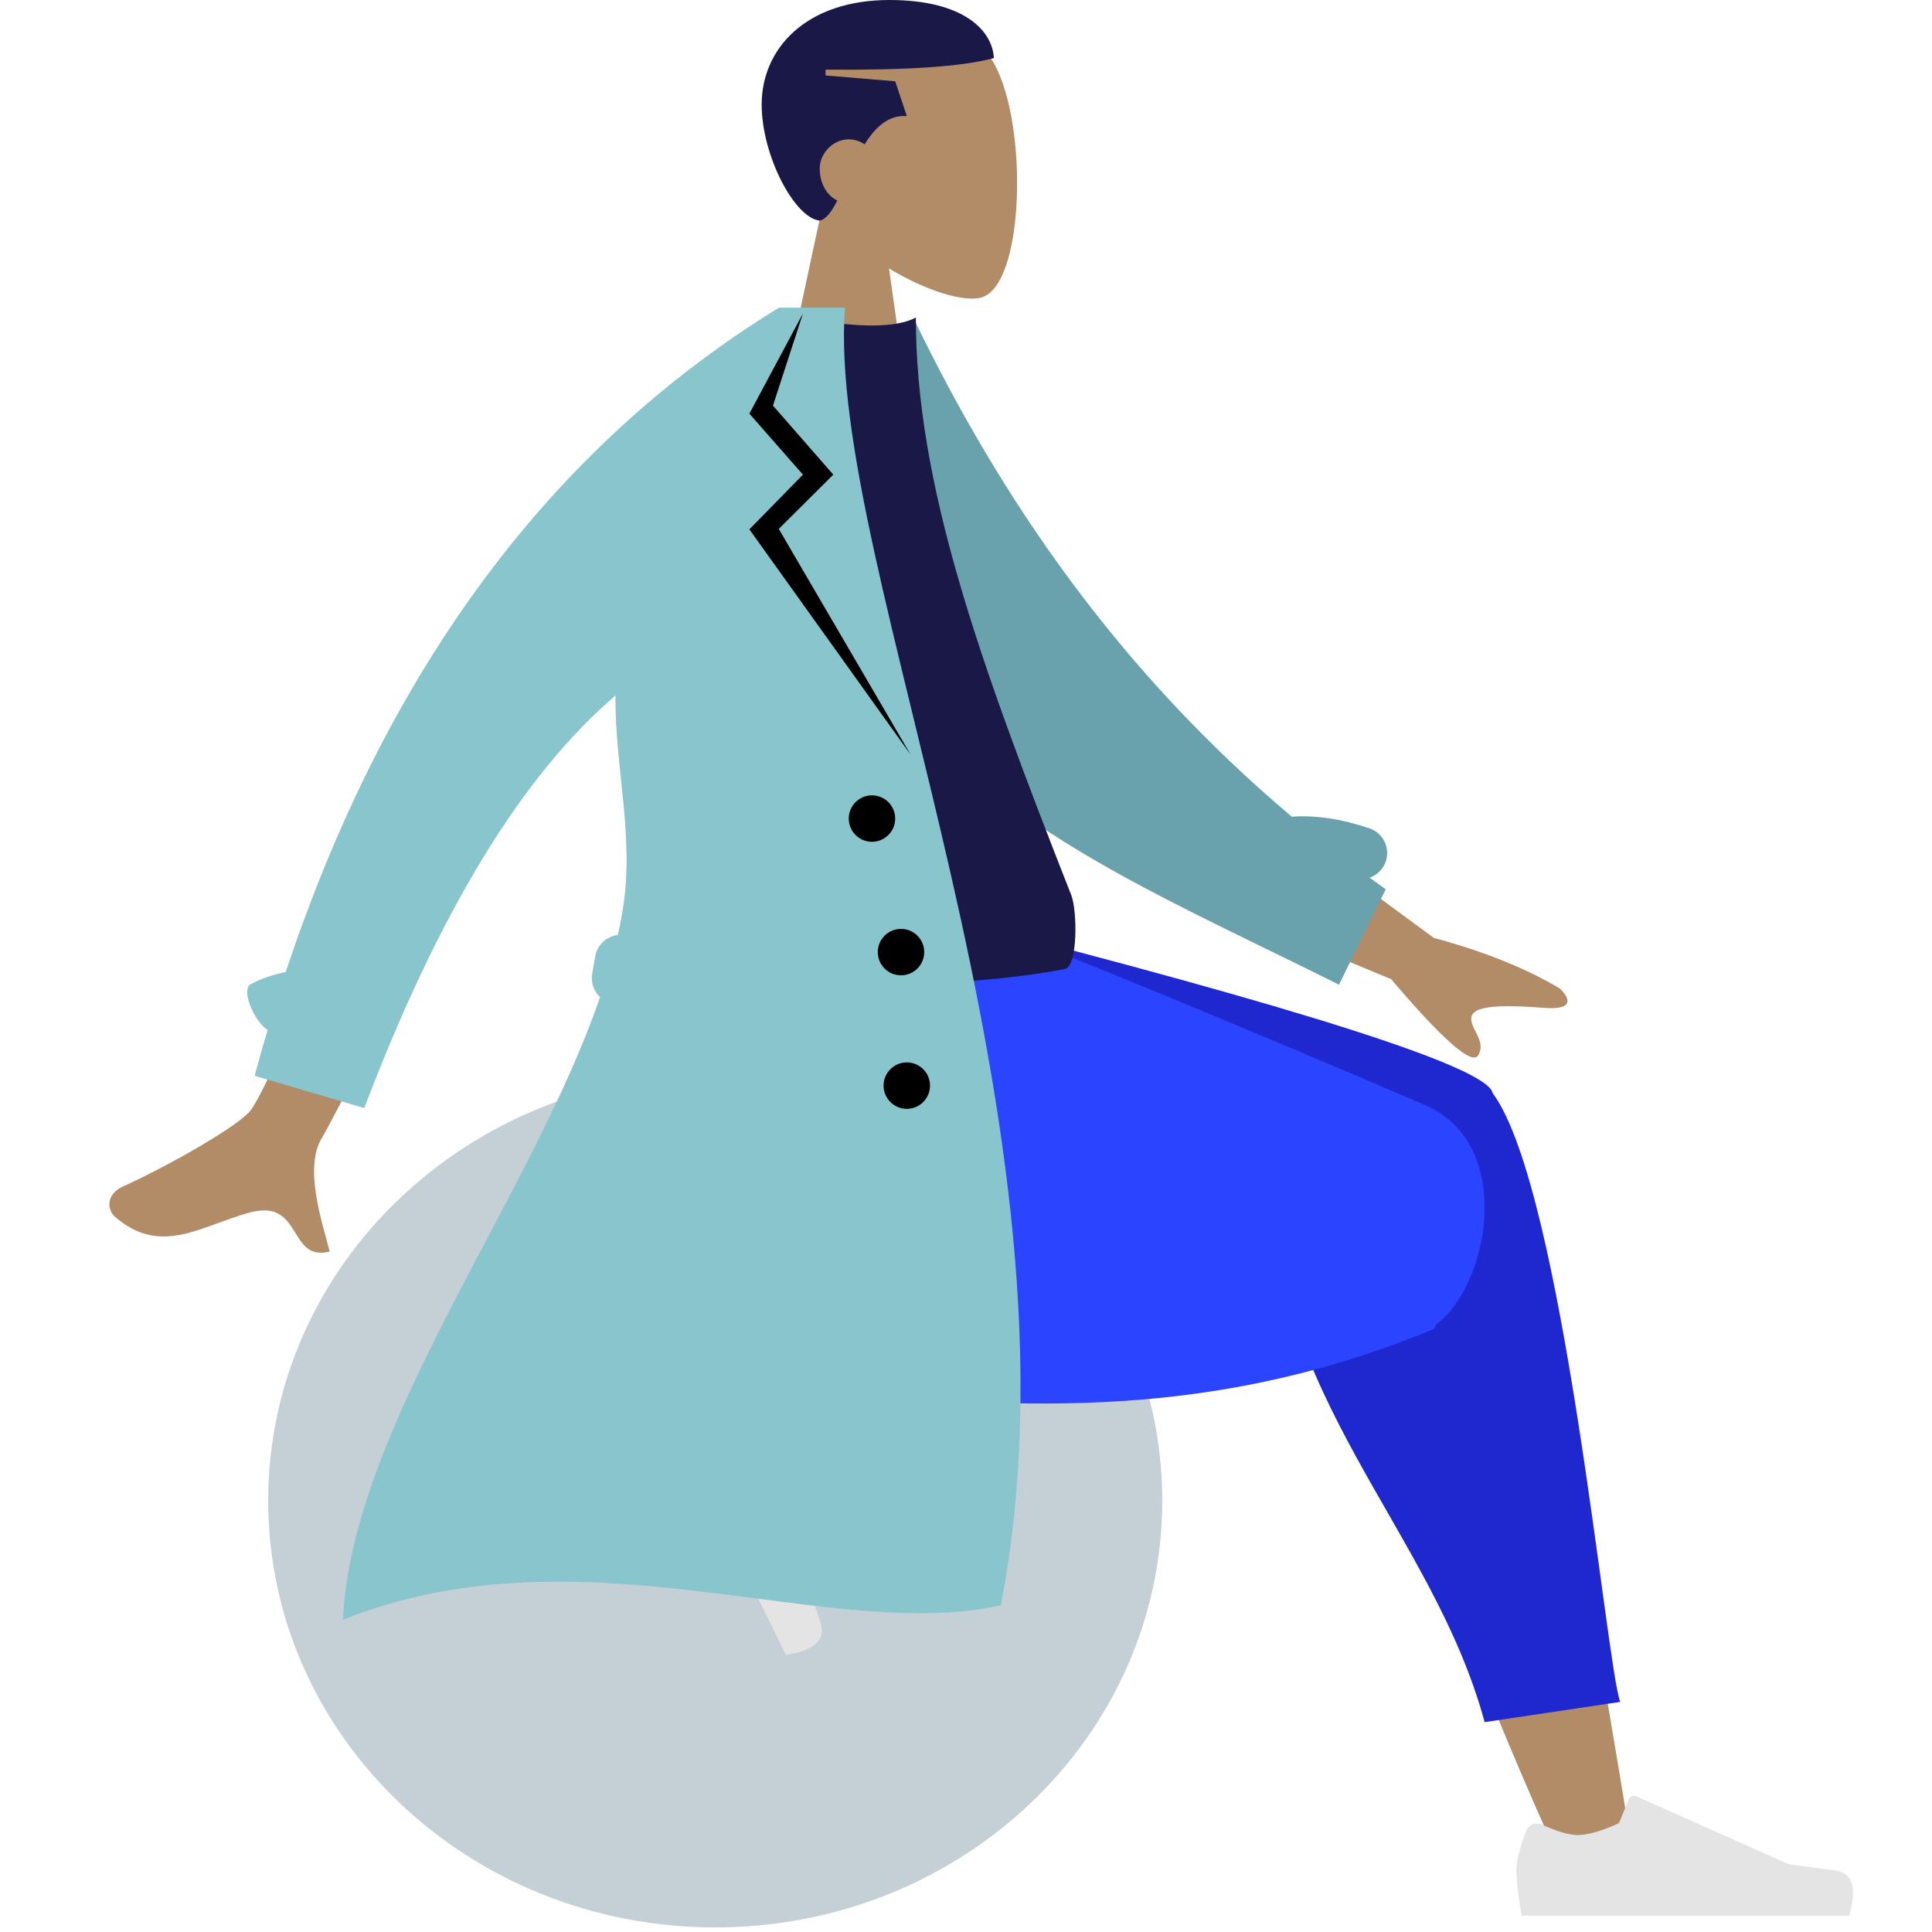
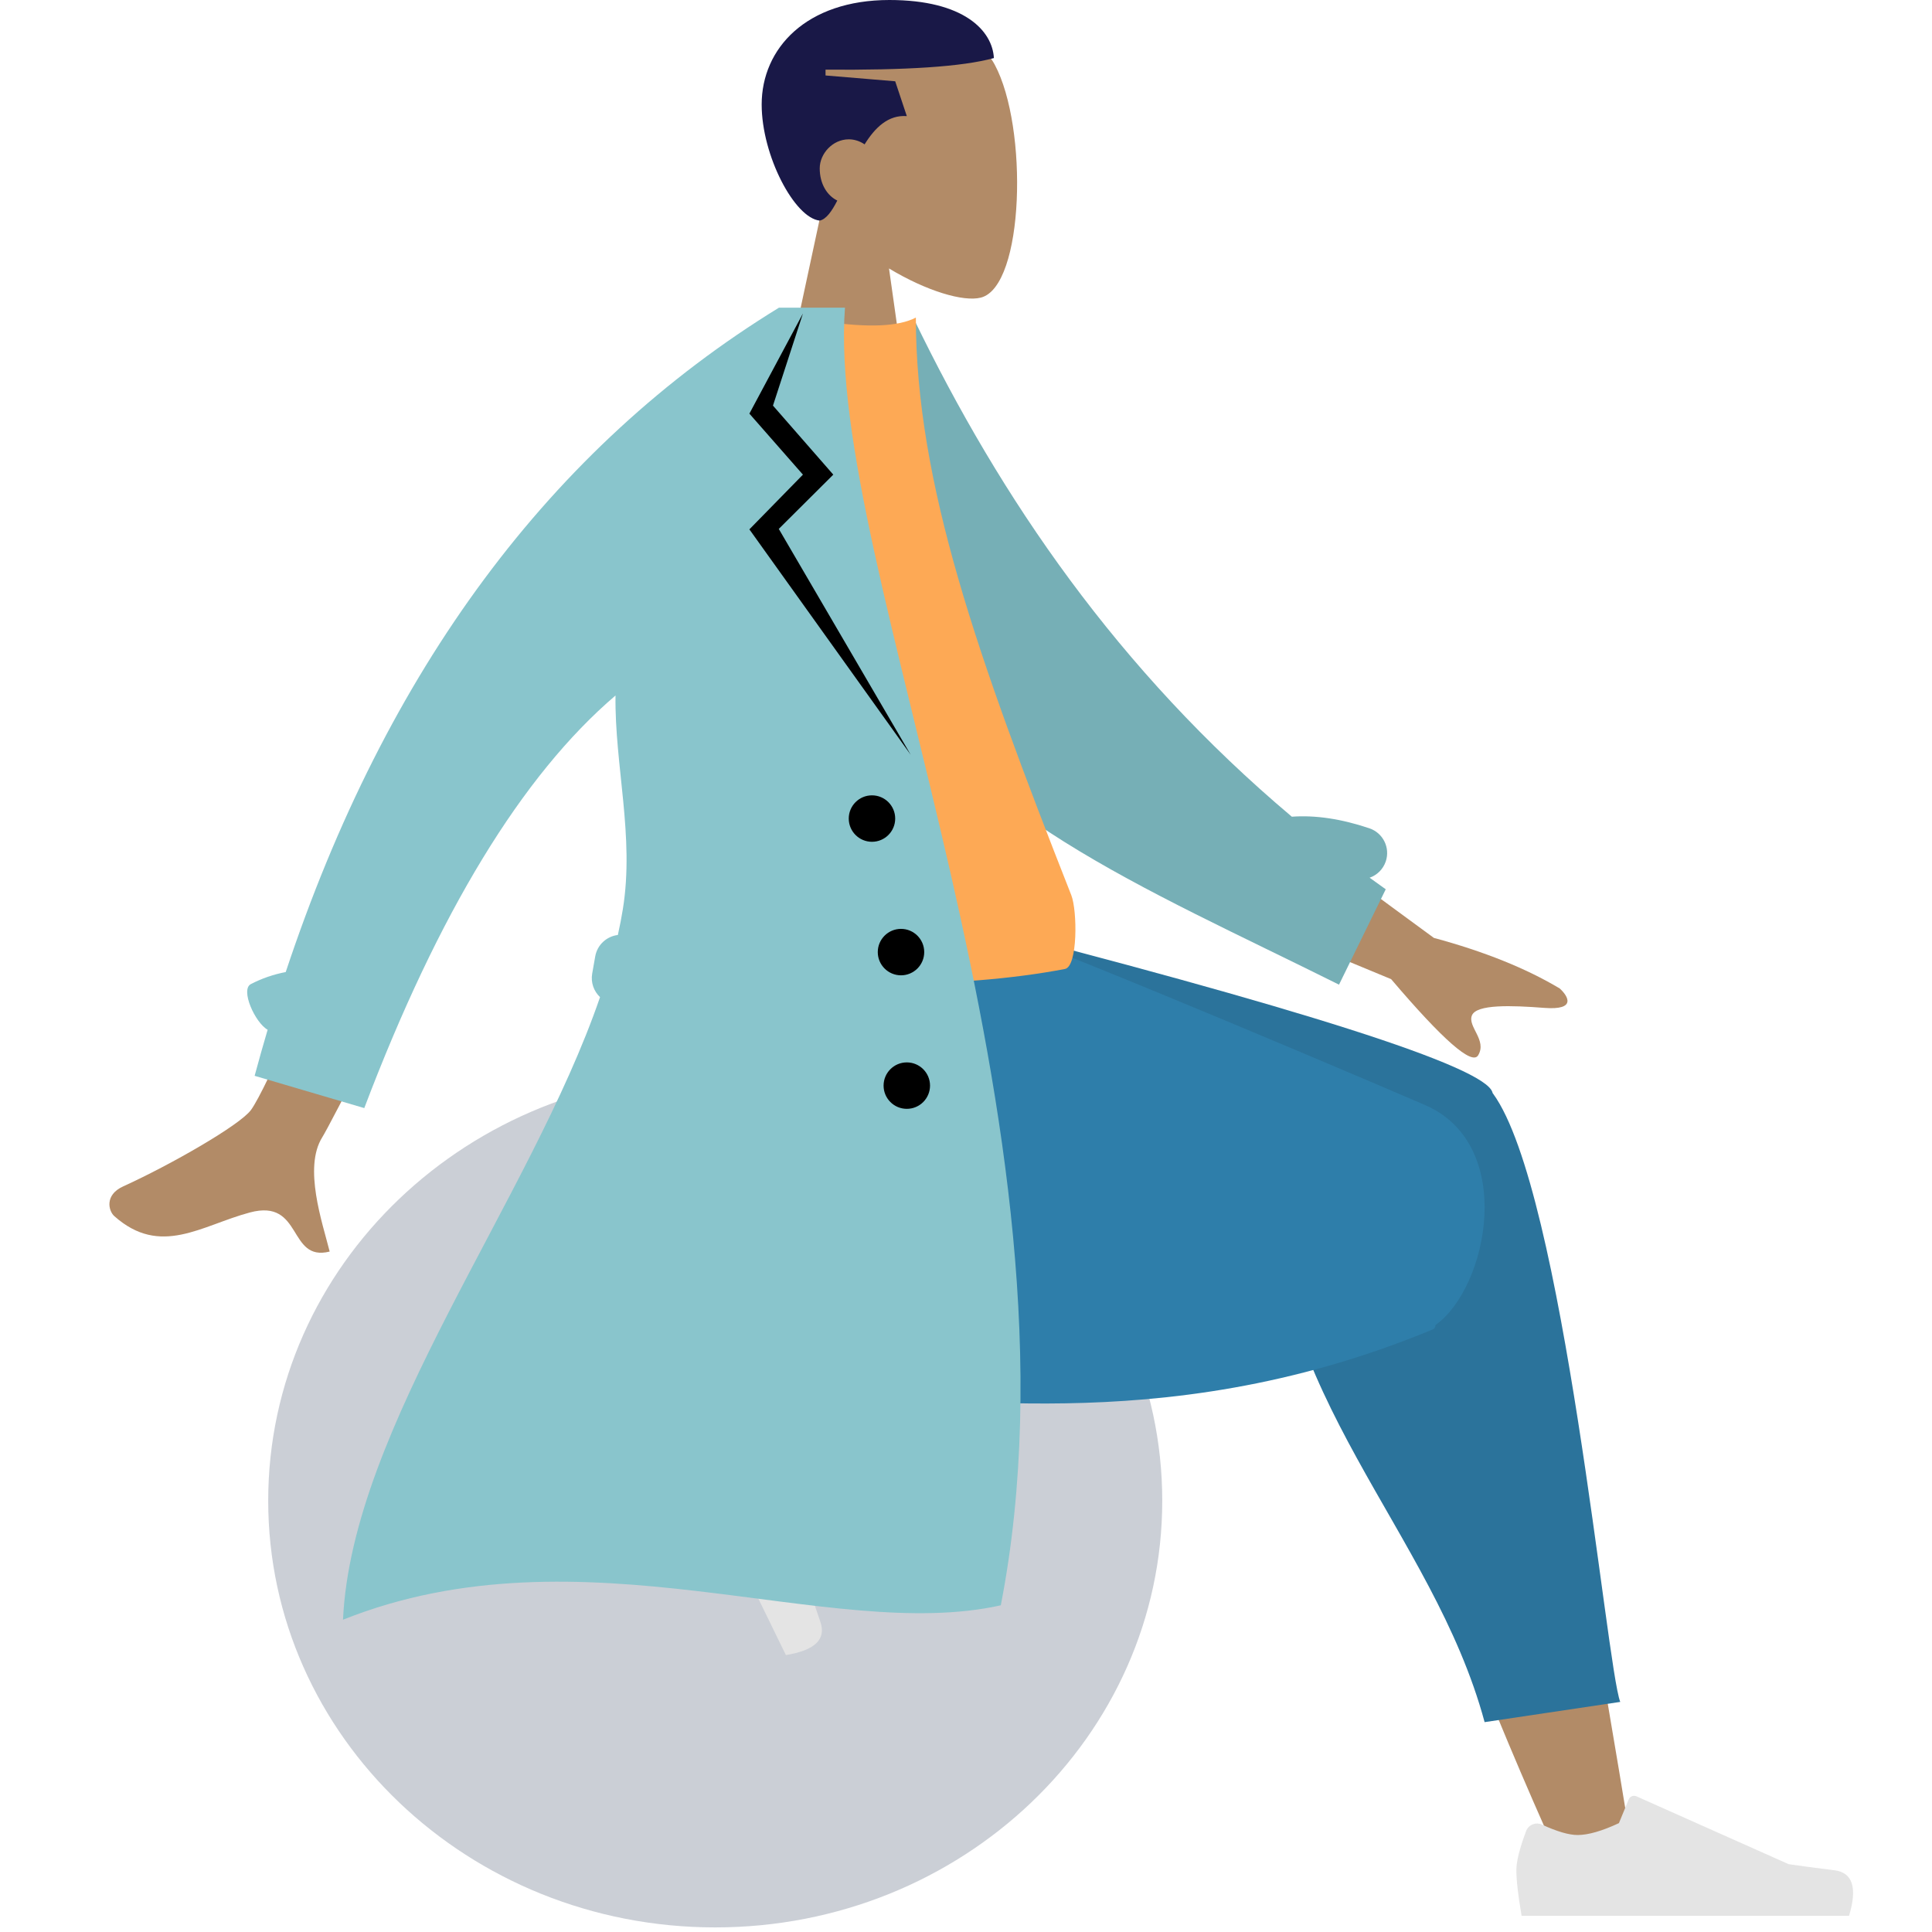
<svg xmlns="http://www.w3.org/2000/svg" height="30" width="30" viewBox="0 0 371 404" fill="none">
  <path fillRule="evenodd" clipRule="evenodd" d="M155.231 44.298C149.637 37.732 145.851 29.685 146.484 20.668C148.307 -5.311 184.471 0.404 191.506 13.516C198.541 26.628 197.705 59.889 188.613 62.232C184.987 63.167 177.263 60.877 169.402 56.139L174.337 91.048H145.201L155.231 44.298Z" fill="#B28B67" />
  <path fillRule="evenodd" clipRule="evenodd" d="M164.297 30.188C163.344 29.533 162.206 29.135 160.983 29.135C157.631 29.135 154.913 32.125 154.913 35.205C154.913 38.41 156.427 40.888 158.588 41.939C157.433 44.196 156.273 45.834 154.913 46.131C149.667 45.6 142.773 32.559 142.773 21.852C142.773 10.131 152.099 0 169.481 0C185.104 0 191.027 6.442 191.332 12.14C184.638 13.98 172.94 14.688 156.127 14.568V15.782L170.695 16.996L173.123 24.279C169.26 23.991 166.5 26.641 164.297 30.188Z" fill="#191847" />
-   <path d="M133.061 403.04C184.686 403.04 226.537 363.092 226.537 313.813C226.537 264.534 184.686 224.586 133.061 224.586C81.436 224.586 39.585 264.534 39.585 313.813C39.585 363.092 81.436 403.04 133.061 403.04Z" fill="#C5CFD6" />
+   <path d="M133.061 403.04C184.686 403.04 226.537 363.092 226.537 313.813C226.537 264.534 184.686 224.586 133.061 224.586C81.436 224.586 39.585 264.534 39.585 313.813C39.585 363.092 81.436 403.04 133.061 403.04Z" fill="#9ca3b085" />
  <path fillRule="evenodd" clipRule="evenodd" d="M309.706 389.273C294.151 354.847 282.902 324.87 278.387 309.054C270.656 281.973 264.775 258.144 263.288 249.245C259.743 228.024 290.556 226.788 294.629 237.335C300.794 253.297 311.555 305.743 324.486 384.96L309.706 389.273ZM129.284 281.234C143.555 275.593 193.532 257.939 217.635 252.945C224.562 251.51 231.275 250.177 237.587 248.972C256.348 245.391 266.067 279.236 247.999 281.836C203 288.312 139.207 295 133.748 295.751C126.097 296.802 120.315 284.779 129.284 281.234Z" fill="#B28B67" />
-   <path fillRule="evenodd" clipRule="evenodd" d="M249.101 239.659L171.908 200.363V191.809H181.088C255.769 210.838 293.931 223.034 295.574 228.395C295.592 228.453 295.608 228.511 295.623 228.568C295.66 228.618 295.697 228.667 295.733 228.717C310.534 249.072 319.397 348.444 322.307 355.885L293.946 360.115C283.098 319.887 248.389 291.862 249.311 243.68C249.062 242.267 248.999 240.927 249.101 239.659Z" fill="#1F28CF" />
-   <path fillRule="evenodd" clipRule="evenodd" d="M178.322 262.997C171.259 261.583 164.754 260.321 159.189 259.345C123.239 253.039 112.756 233.795 118.954 191.809H185.191C196.011 194.917 252.242 218.498 281.416 231.04C300.726 239.341 294.639 269.266 283.704 277.053C283.645 277.531 283.448 277.855 283.097 278.001C224.275 302.38 177.741 289.588 162.196 293.676L155.006 270.994L178.322 262.997Z" fill="#2B44FF" />
+   <path fillRule="evenodd" clipRule="evenodd" d="M249.101 239.659L171.908 200.363V191.809H181.088C255.769 210.838 293.931 223.034 295.574 228.395C295.592 228.453 295.608 228.511 295.623 228.568C295.66 228.618 295.697 228.667 295.733 228.717C310.534 249.072 319.397 348.444 322.307 355.885L293.946 360.115C283.098 319.887 248.389 291.862 249.311 243.68C249.062 242.267 248.999 240.927 249.101 239.659Z" fill="#2b739b" />
+   <path fillRule="evenodd" clipRule="evenodd" d="M178.322 262.997C171.259 261.583 164.754 260.321 159.189 259.345C123.239 253.039 112.756 233.795 118.954 191.809H185.191C196.011 194.917 252.242 218.498 281.416 231.04C300.726 239.341 294.639 269.266 283.704 277.053C283.645 277.531 283.448 277.855 283.097 278.001C224.275 302.38 177.741 289.588 162.196 293.676L155.006 270.994L178.322 262.997Z" fill="#2e7eaa" />
  <path fillRule="evenodd" clipRule="evenodd" d="M134.163 277.63C130.309 277.998 127.573 278.577 125.955 279.366C123.987 280.326 121.276 282.054 117.821 284.551C118.934 286.833 128.939 307.347 147.836 346.091C153.903 345.112 156.307 342.797 155.049 339.145C153.79 335.494 152.774 332.446 152.002 330.002L150.803 295.179C150.78 294.509 150.218 293.984 149.548 294.007C149.537 294.008 149.525 294.008 149.514 294.009L144.157 294.346C141.113 291.882 139.105 289.653 138.132 287.659C137.342 286.038 136.905 283.482 136.821 279.988L136.821 279.988C136.789 278.648 135.676 277.587 134.336 277.619C134.278 277.621 134.22 277.624 134.163 277.63Z" fill="#E4E4E4" />
  <path fillRule="evenodd" clipRule="evenodd" d="M302.626 382.89C301.268 386.516 300.589 389.228 300.589 391.028C300.589 393.218 300.954 396.412 301.683 400.612C304.223 400.612 327.046 400.612 370.153 400.612C371.933 394.73 370.905 391.554 367.072 391.085C363.238 390.616 360.054 390.192 357.518 389.814L325.694 375.627C325.081 375.354 324.364 375.629 324.091 376.241C324.086 376.252 324.082 376.262 324.077 376.273L322.032 381.235C318.483 382.891 315.599 383.719 313.38 383.719C311.577 383.719 309.088 382.991 305.912 381.535L305.912 381.535C304.693 380.976 303.251 381.511 302.693 382.73C302.669 382.783 302.646 382.836 302.626 382.89Z" fill="#E4E4E4" />
  <path fillRule="evenodd" clipRule="evenodd" d="M244.613 167.688L283.336 196.124C293.839 198.958 302.614 202.484 309.66 206.702C311.325 208.218 313.336 211.29 306.433 210.759C299.53 210.228 292.245 209.98 291.293 212.335C290.34 214.69 294.517 217.505 292.592 220.682C291.308 222.8 285.244 217.49 274.399 204.75L236.052 188.849L244.613 167.688ZM69.375 155.844L90.755 159.715C65.941 208.955 52.651 234.99 50.884 237.82C46.909 244.188 50.922 255.662 52.436 261.714C43.639 263.925 46.89 250.566 35.761 253.538C25.603 256.25 17.066 262.905 7.399 254.3C6.211 253.242 5.296 249.886 9.253 248.088C19.113 243.607 33.651 235.286 35.976 232.113C39.148 227.787 50.281 202.364 69.375 155.844Z" fill="#B28B67" />
-   <path fillRule="evenodd" clipRule="evenodd" d="M253.634 170.779C258.616 170.421 264.036 171.246 269.846 173.204C272.705 174.167 274.242 177.266 273.279 180.125C272.719 181.786 271.439 183 269.904 183.538C271.016 184.349 272.138 185.156 273.27 185.958L263.5 205.901C222.392 185.404 183.754 169.951 166.147 136.112C160.238 124.755 162.238 86.177 161.674 72.143L174.657 66.818C192.756 104.229 217.249 140.12 253.634 170.779Z" fill="#69A1AC" />
-   <path fillRule="evenodd" clipRule="evenodd" d="M116.065 202.623C154.231 206.815 184.271 206.815 206.186 202.623C208.901 202.103 208.782 190.399 207.523 187.202C187.915 137.423 175.016 100.982 175.016 66.406C171.418 68.286 165.122 68.567 156.127 67.251C131.952 102.882 120.839 143.765 116.065 202.623Z" fill="#191847" />
+   <path fillRule="evenodd" clipRule="evenodd" d="M253.634 170.779C258.616 170.421 264.036 171.246 269.846 173.204C272.705 174.167 274.242 177.266 273.279 180.125C272.719 181.786 271.439 183 269.904 183.538C271.016 184.349 272.138 185.156 273.27 185.958L263.5 205.901C222.392 185.404 183.754 169.951 166.147 136.112C160.238 124.755 162.238 86.177 161.674 72.143L174.657 66.818C192.756 104.229 217.249 140.12 253.634 170.779Z" fill="#76afb6" />
+   <path fillRule="evenodd" clipRule="evenodd" d="M116.065 202.623C154.231 206.815 184.271 206.815 206.186 202.623C208.901 202.103 208.782 190.399 207.523 187.202C187.915 137.423 175.016 100.982 175.016 66.406C171.418 68.286 165.122 68.567 156.127 67.251C131.952 102.882 120.839 143.765 116.065 202.623Z" fill="#fda955" />
  <path fillRule="evenodd" clipRule="evenodd" d="M108.974 208.509C107.678 207.289 107.003 205.461 107.335 203.577L107.967 199.991C108.396 197.56 110.37 195.79 112.7 195.514C113.108 193.692 113.459 191.883 113.749 190.087C116.2 174.917 112.013 160.043 112.209 145.436C92.689 162.091 75.177 190.849 59.674 231.712L36.746 224.965C37.621 221.715 38.527 218.505 39.465 215.334C36.818 213.831 33.726 206.94 35.952 205.787C38.25 204.596 40.685 203.758 43.249 203.265C64.272 139.945 98.651 93.637 146.386 64.34H150.609L160.192 64.34C156.127 118.095 212.273 235.455 192.778 335.685C156.743 343.732 105.3 318.695 55.225 338.698C57.088 298.334 94.412 250.916 108.974 208.509V208.509Z" fill="#89C5CC" />
  <path fillRule="evenodd" clipRule="evenodd" d="M151.4 65.555L145.136 84.815L157.749 99.253L146.35 110.6L173.927 157.817L140.204 110.694L151.4 99.253L140.204 86.494L151.4 65.555Z" fill="black" fillOpacity="0.1" />
  <path fillRule="evenodd" clipRule="evenodd" d="M165.838 176.026C163.156 176.026 160.982 173.852 160.982 171.17C160.982 168.489 163.156 166.314 165.838 166.314C168.52 166.314 170.694 168.489 170.694 171.17C170.694 173.852 168.52 176.026 165.838 176.026ZM171.908 203.948C169.226 203.948 167.052 201.774 167.052 199.092C167.052 196.41 169.226 194.236 171.908 194.236C174.59 194.236 176.764 196.41 176.764 199.092C176.764 201.774 174.59 203.948 171.908 203.948ZM173.122 231.869C170.44 231.869 168.266 229.695 168.266 227.013C168.266 224.331 170.44 222.157 173.122 222.157C175.804 222.157 177.978 224.331 177.978 227.013C177.978 229.695 175.804 231.869 173.122 231.869Z" fill="black" fillOpacity="0.4" />
</svg>
